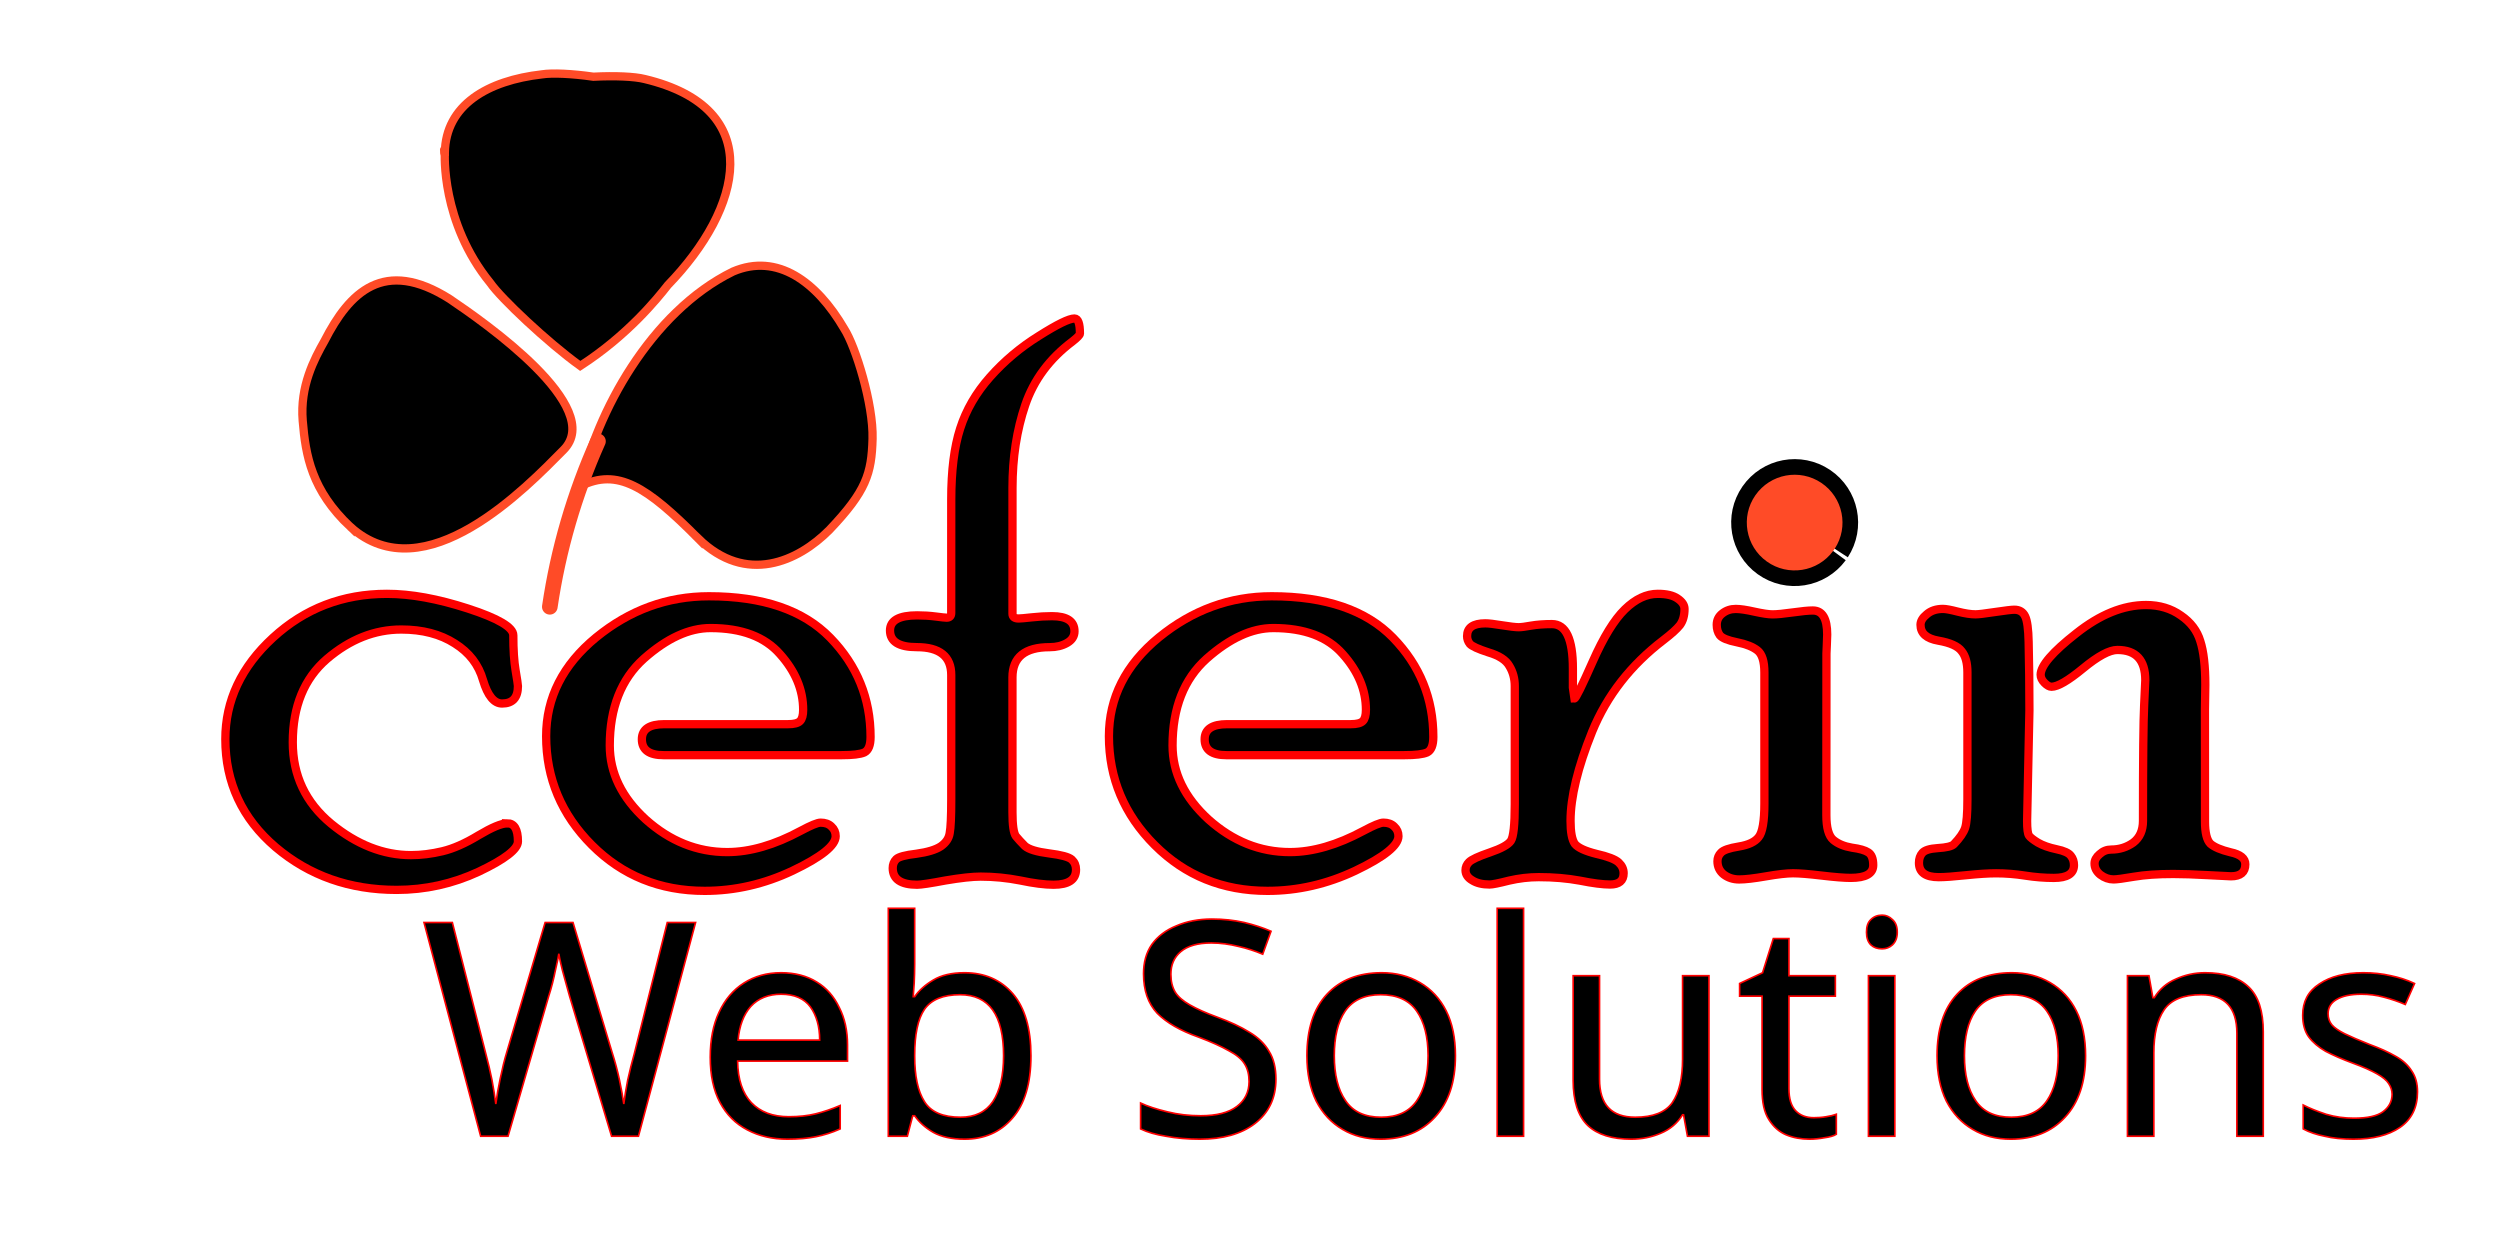
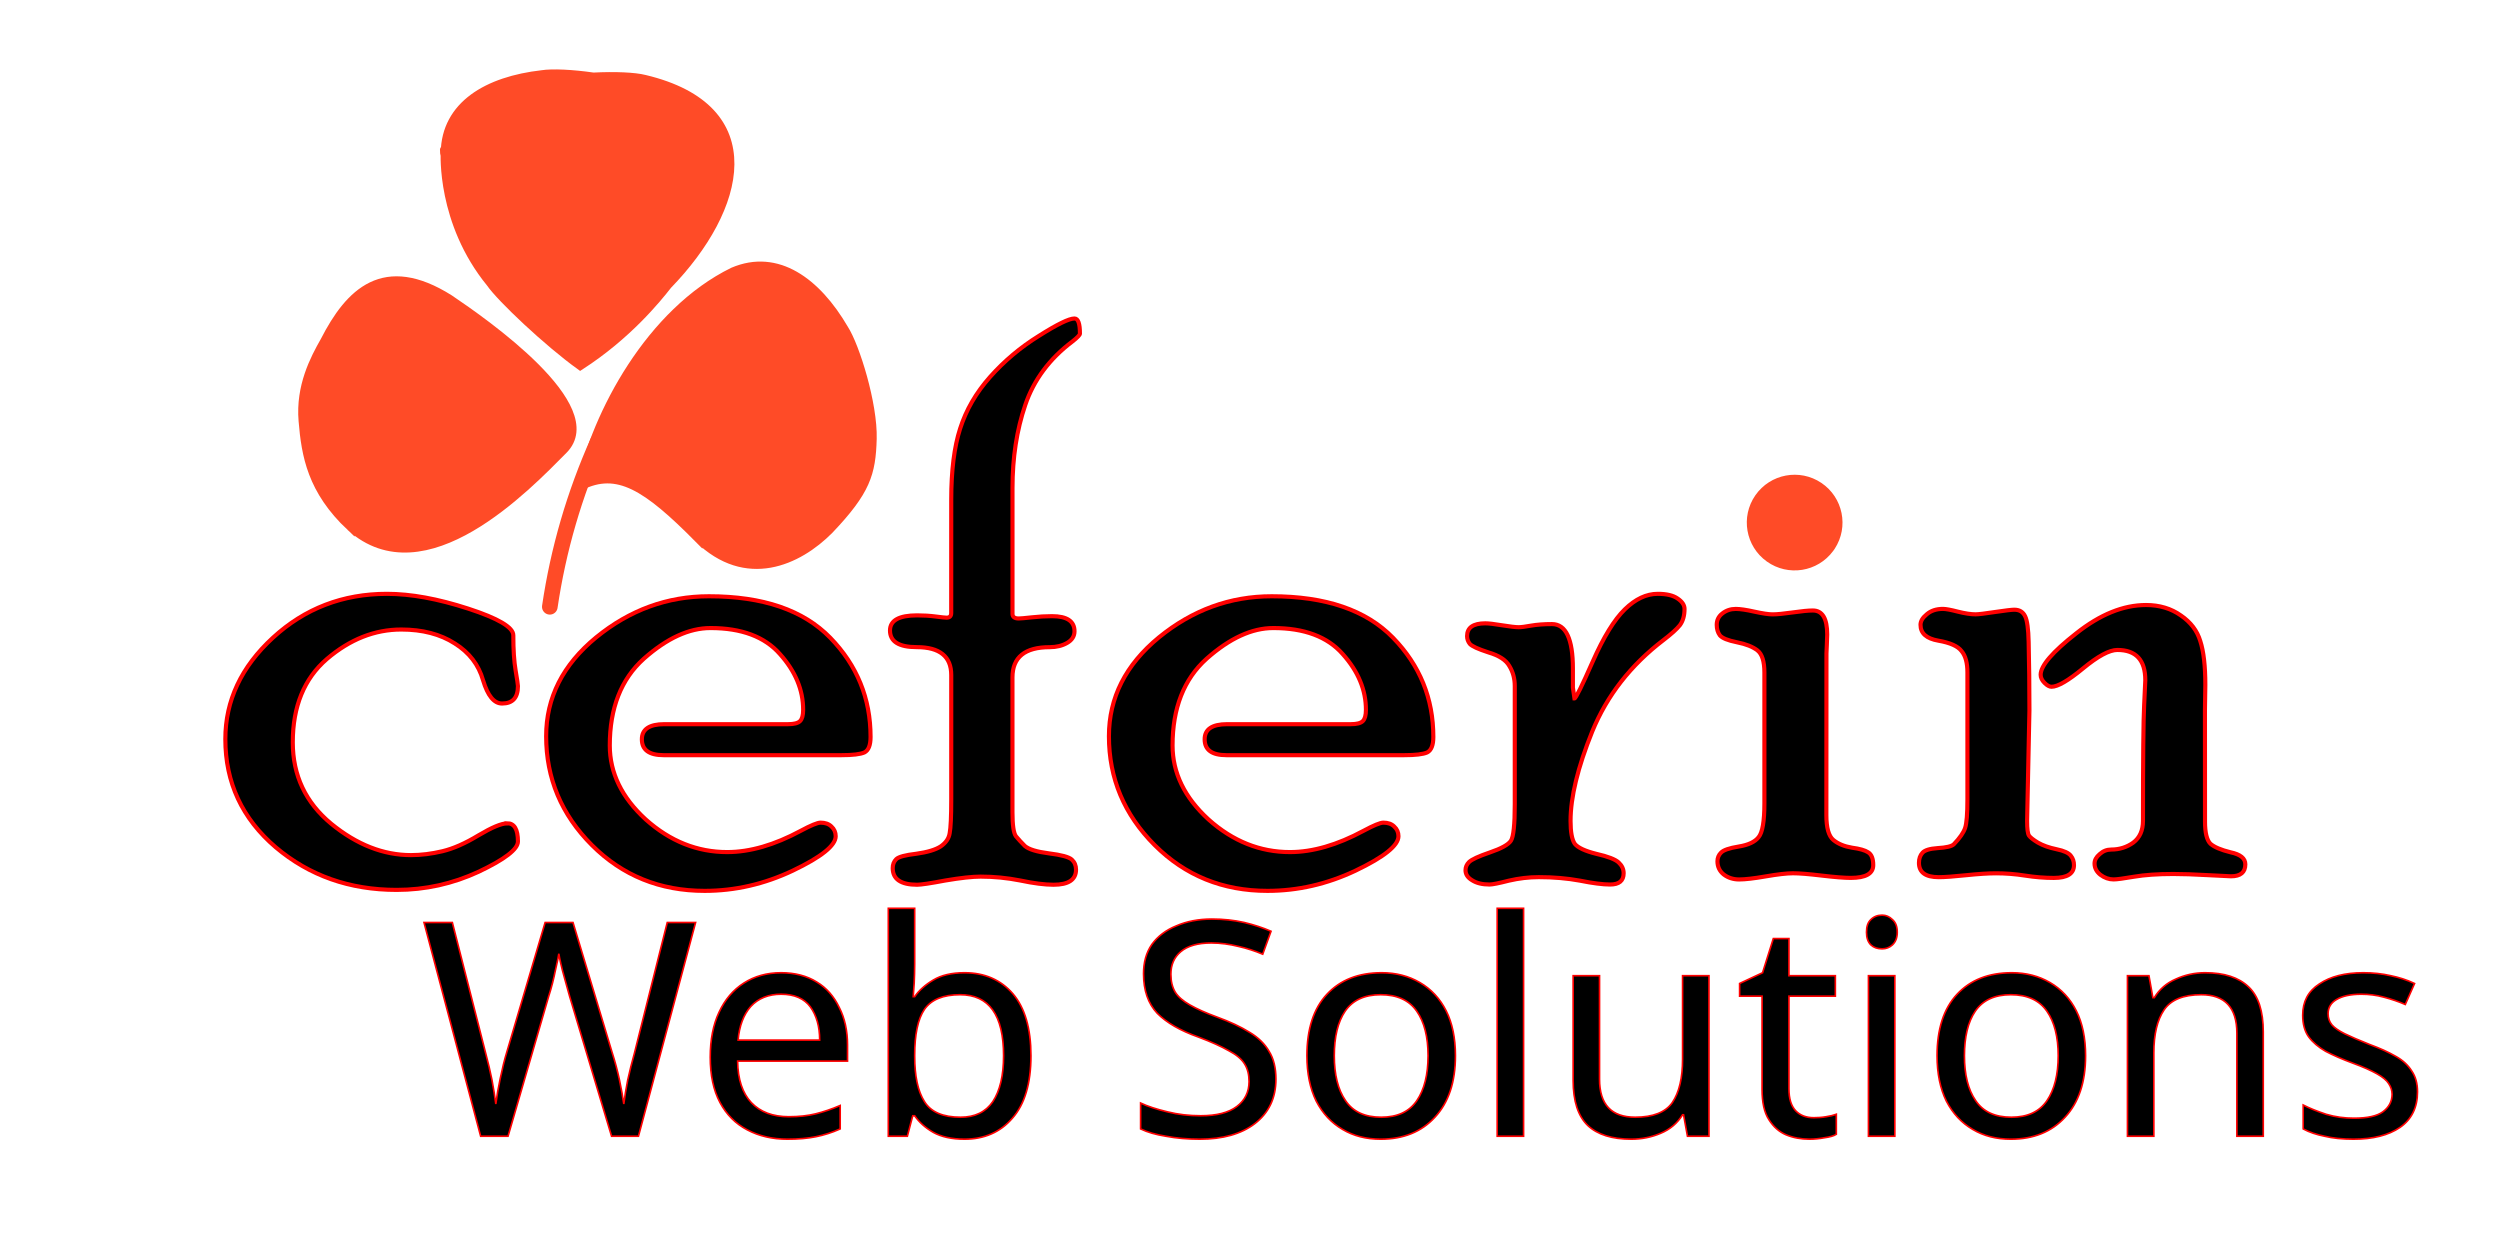
<svg xmlns="http://www.w3.org/2000/svg" id="svg40" viewBox="0 0 80 40" version="1.1" height="40mm" width="80mm">
  <defs id="defs44" />
  <text transform="scale(1.00041,0.9995901)" x="13.452" y="36.375" font-family="'Poor Richard'" font-size="24px" letter-spacing="0px" stroke-width="0.37" word-spacing="0px" style="line-height:1.25;font-variant-ligatures:normal;font-variant-caps:normal;font-variant-numeric:normal;font-feature-settings:normal;fill:#000000;stroke:#ff0000;fill-opacity:1;stroke-width:0.053;stroke-miterlimit:4;stroke-dasharray:none;" xml:space="preserve" id="text6">
    <tspan style="fill:#000000;stroke:#ff0000;fill-opacity:1;stroke-width:0.053;stroke-miterlimit:4;stroke-dasharray:none;" x="13.452" y="36.375" fill="#ff4b27" font-size="9.6px" stroke-width="0.37" id="tspan4">Web Solutions</tspan>
  </text>
-   <g transform="matrix(0.99999,0,0,0.99999,0.5661,-243.1537)" stroke-width="0.265" style="font-variant-ligatures:normal;font-variant-caps:normal;font-variant-numeric:normal;font-feature-settings:normal;fill:#000000;stroke:#ff0000" aria-label="ceferin" id="g22">
-     <path d="m 15.661,269.5 q 0.347,0 0.347,0.583 0,0.372 -1.253,0.967 -1.253,0.583 -2.629,0.583 -2.257,0 -3.869,-1.364 -1.612,-1.377 -1.612,-3.46 0,-1.848 1.526,-3.249 1.526,-1.401 3.646,-1.401 1.141,0 2.592,0.471 1.451,0.471 1.451,0.856 0,0.695 0.074,1.129 0.074,0.434 0.074,0.496 0,0.558 -0.508,0.558 -0.384,0 -0.608,-0.744 -0.211,-0.744 -0.905,-1.178 -0.695,-0.446 -1.712,-0.446 -1.277,0 -2.381,0.943 -1.091,0.943 -1.091,2.667 0,1.587 1.228,2.604 1.228,1.005 2.555,1.005 0.484,0 1.005,-0.124 0.521,-0.124 1.153,-0.508 0.645,-0.384 0.918,-0.384 z" style="font-variant-ligatures:normal;font-variant-caps:normal;font-variant-numeric:normal;font-feature-settings:normal;fill:#000000;stroke:#ff0000" id="path8" />
-     <path d="m 24.652,266.33 q 0.285,0 0.384,-0.099 0.099,-0.099 0.099,-0.36 0,-0.955 -0.744,-1.786 -0.732,-0.831 -2.22,-0.831 -1.029,0 -2.133,0.98 -1.091,0.98 -1.091,2.778 0,1.315 1.153,2.369 1.166,1.042 2.604,1.042 1.091,0 2.356,-0.682 0.484,-0.26 0.633,-0.26 0.223,0 0.347,0.124 0.136,0.124 0.136,0.31 0,0.446 -1.377,1.104 -1.364,0.645 -2.815,0.645 -2.146,0 -3.609,-1.464 -1.464,-1.464 -1.464,-3.485 0,-1.848 1.6,-3.163 1.612,-1.315 3.609,-1.315 2.592,0 3.882,1.327 1.29,1.327 1.29,3.175 0,0.397 -0.198,0.496 -0.198,0.087 -0.732,0.087 h -5.693 q -0.695,0 -0.695,-0.508 0,-0.484 0.719,-0.484 z" style="font-variant-ligatures:normal;font-variant-caps:normal;font-variant-numeric:normal;font-feature-settings:normal;fill:#000000;stroke:#ff0000" id="path10" />
-     <path d="m 29.874,259.14 q 0,-1.389 0.285,-2.27 0.285,-0.893 0.955,-1.649 0.682,-0.769 1.563,-1.315 0.881,-0.558 1.141,-0.558 0.174,0 0.174,0.484 0,0.062 -0.236,0.248 -1.104,0.831 -1.513,2.034 -0.409,1.203 -0.409,2.654 v 4.031 q 0,0.149 0.198,0.149 0.087,0 0.422,-0.037 0.335,-0.037 0.645,-0.037 0.719,0 0.719,0.484 0,0.236 -0.236,0.372 -0.236,0.136 -0.558,0.136 -1.191,0 -1.191,0.967 v 4.316 q 0,0.62 0.112,0.769 0.112,0.136 0.285,0.31 0.186,0.161 0.769,0.236 0.595,0.074 0.732,0.198 0.136,0.124 0.136,0.322 0,0.484 -0.719,0.484 -0.422,0 -1.067,-0.136 -0.633,-0.124 -1.265,-0.124 -0.397,0 -1.129,0.124 -0.719,0.136 -0.905,0.136 -0.781,0 -0.781,-0.533 0,-0.174 0.112,-0.285 0.112,-0.112 0.645,-0.174 0.533,-0.074 0.781,-0.236 0.248,-0.174 0.285,-0.422 0.05,-0.26 0.05,-1.079 v -3.981 q 0,-0.893 -1.104,-0.893 -0.856,0 -0.856,-0.533 0,-0.484 0.868,-0.484 0.31,0 0.595,0.037 0.285,0.037 0.347,0.037 0.149,0 0.149,-0.149 z" style="font-variant-ligatures:normal;font-variant-caps:normal;font-variant-numeric:normal;font-feature-settings:normal;fill:#000000;stroke:#ff0000" id="path12" />
-     <path d="m 42.661,266.33 q 0.285,0 0.384,-0.099 0.099,-0.099 0.099,-0.36 0,-0.955 -0.744,-1.786 -0.732,-0.831 -2.22,-0.831 -1.029,0 -2.133,0.98 -1.091,0.98 -1.091,2.778 0,1.315 1.153,2.369 1.166,1.042 2.604,1.042 1.091,0 2.356,-0.682 0.484,-0.26 0.633,-0.26 0.223,0 0.347,0.124 0.136,0.124 0.136,0.31 0,0.446 -1.377,1.104 -1.364,0.645 -2.815,0.645 -2.146,0 -3.609,-1.464 -1.464,-1.464 -1.464,-3.485 0,-1.848 1.6,-3.163 1.612,-1.315 3.609,-1.315 2.592,0 3.882,1.327 1.29,1.327 1.29,3.175 0,0.397 -0.198,0.496 -0.198,0.087 -0.732,0.087 h -5.693 q -0.695,0 -0.695,-0.508 0,-0.484 0.719,-0.484 z" style="font-variant-ligatures:normal;font-variant-caps:normal;font-variant-numeric:normal;font-feature-settings:normal;fill:#000000;stroke:#ff0000" id="path14" />
-     <path d="m 49.767,265.16 0.05,0.347 q 0.062,0 0.583,-1.178 0.521,-1.178 1.029,-1.674 0.508,-0.496 1.054,-0.496 0.422,0 0.633,0.149 0.223,0.149 0.223,0.335 0,0.322 -0.149,0.521 -0.149,0.186 -0.521,0.471 -1.575,1.203 -2.282,2.927 -0.695,1.724 -0.695,2.865 0,0.533 0.136,0.732 0.149,0.186 0.695,0.322 0.546,0.124 0.707,0.273 0.161,0.149 0.161,0.347 0,0.36 -0.434,0.36 -0.347,0 -0.967,-0.124 -0.608,-0.112 -1.315,-0.112 -0.471,0 -0.955,0.112 -0.484,0.124 -0.62,0.124 -0.347,0 -0.558,-0.136 -0.211,-0.124 -0.211,-0.322 0,-0.149 0.112,-0.26 0.124,-0.124 0.67,-0.31 0.546,-0.186 0.67,-0.372 0.124,-0.186 0.124,-1.166 v -3.783 q 0,-0.36 -0.174,-0.645 -0.161,-0.285 -0.67,-0.434 -0.496,-0.161 -0.595,-0.273 -0.087,-0.112 -0.087,-0.248 0,-0.409 0.583,-0.409 0.161,0 0.533,0.062 0.384,0.062 0.533,0.062 0.124,0 0.397,-0.05 0.285,-0.05 0.67,-0.05 0.67,0 0.67,1.426 z" style="font-variant-ligatures:normal;font-variant-caps:normal;font-variant-numeric:normal;font-feature-settings:normal;fill:#000000;stroke:#ff0000" id="path16" />
-     <path d="m 56.886,258.45 q 0.571,0 0.98,0.422 0.422,0.409 0.422,0.98 0,0.508 -0.409,0.868 -0.409,0.347 -0.967,0.347 -0.558,0 -0.967,-0.384 -0.397,-0.397 -0.397,-0.943 0,-0.521 0.397,-0.905 Q 56.353,258.45 56.886,258.45 Z m 0.992,10.79 q 0,0.608 0.223,0.794 0.223,0.186 0.595,0.248 0.372,0.05 0.521,0.149 0.161,0.099 0.161,0.409 0,0.409 -0.719,0.409 -0.31,0 -0.93,-0.074 -0.62,-0.074 -0.918,-0.074 -0.298,0 -0.868,0.099 -0.571,0.099 -0.856,0.099 -0.285,0 -0.496,-0.161 -0.198,-0.161 -0.198,-0.422 0,-0.161 0.112,-0.273 0.112,-0.124 0.571,-0.198 0.459,-0.074 0.633,-0.298 0.186,-0.223 0.186,-1.079 v -4.192 q 0,-0.533 -0.223,-0.707 -0.223,-0.174 -0.657,-0.26 -0.434,-0.087 -0.546,-0.223 -0.099,-0.136 -0.099,-0.335 0,-0.223 0.174,-0.36 0.186,-0.149 0.434,-0.149 0.211,0 0.595,0.087 0.397,0.087 0.583,0.087 0.211,0 0.645,-0.062 0.434,-0.062 0.645,-0.062 0.459,0 0.459,0.769 0,0.124 -0.012,0.335 -0.012,0.198 -0.012,0.273 z" style="font-variant-ligatures:normal;font-variant-caps:normal;font-variant-numeric:normal;font-feature-settings:normal;fill:#000000;stroke:#ff0000" id="path18" />
-     <path d="m 69.995,269.45 q 0,0.533 0.174,0.707 0.186,0.161 0.645,0.273 0.471,0.099 0.471,0.384 0,0.384 -0.459,0.384 -0.087,0 -0.744,-0.037 -0.657,-0.037 -1.104,-0.037 -0.744,0 -1.253,0.087 -0.508,0.087 -0.657,0.087 -0.223,0 -0.422,-0.149 -0.186,-0.149 -0.186,-0.36 0,-0.161 0.161,-0.298 0.161,-0.149 0.372,-0.149 0.397,0 0.707,-0.223 0.31,-0.236 0.31,-0.695 0,-2.989 0.037,-3.696 0.037,-0.719 0.037,-0.806 0,-0.967 -0.893,-0.967 -0.384,0 -1.104,0.595 -0.707,0.583 -1.005,0.583 -0.099,0 -0.223,-0.124 -0.124,-0.124 -0.124,-0.26 0,-0.434 1.141,-1.327 1.141,-0.905 2.232,-0.905 0.645,0 1.116,0.335 0.471,0.322 0.62,0.819 0.161,0.496 0.161,1.401 l -0.012,0.794 z m -7.603,-4.775 q 0,-0.459 -0.186,-0.682 -0.174,-0.236 -0.744,-0.335 -0.571,-0.099 -0.571,-0.508 0,-0.174 0.198,-0.335 0.198,-0.174 0.521,-0.174 0.136,0 0.471,0.087 0.347,0.087 0.571,0.087 0.136,0 0.62,-0.074 0.496,-0.074 0.62,-0.074 0.248,0 0.347,0.211 0.099,0.198 0.112,0.819 0.025,1.029 0.025,2.195 l -0.074,3.535 q 0,0.384 0.062,0.471 0.062,0.087 0.285,0.223 0.236,0.136 0.595,0.211 0.36,0.074 0.459,0.211 0.099,0.124 0.099,0.298 0,0.409 -0.645,0.409 -0.446,0 -0.918,-0.074 -0.471,-0.074 -0.93,-0.074 -0.372,0 -0.967,0.062 -0.583,0.062 -0.868,0.062 -0.633,0 -0.633,-0.459 0,-0.198 0.112,-0.322 0.112,-0.124 0.484,-0.149 0.422,-0.025 0.521,-0.124 0.285,-0.298 0.36,-0.521 0.074,-0.223 0.074,-0.918 z" style="font-variant-ligatures:normal;font-variant-caps:normal;font-variant-numeric:normal;font-feature-settings:normal;fill:#000000;stroke:#ff0000" id="path20" />
+   <g transform="matrix(0.99999,0,0,0.99999,0.5661,-243.1537)" stroke-width="0.265" style="font-variant-ligatures:normal;font-variant-caps:normal;font-variant-numeric:normal;font-feature-settings:normal;fill:#000000;stroke:#ff0000;stroke-width:0.132;stroke-miterlimit:4;stroke-dasharray:none" aria-label="ceferin" id="g22">
+     <path d="m 15.661,269.5 q 0.347,0 0.347,0.583 0,0.372 -1.253,0.967 -1.253,0.583 -2.629,0.583 -2.257,0 -3.869,-1.364 -1.612,-1.377 -1.612,-3.46 0,-1.848 1.526,-3.249 1.526,-1.401 3.646,-1.401 1.141,0 2.592,0.471 1.451,0.471 1.451,0.856 0,0.695 0.074,1.129 0.074,0.434 0.074,0.496 0,0.558 -0.508,0.558 -0.384,0 -0.608,-0.744 -0.211,-0.744 -0.905,-1.178 -0.695,-0.446 -1.712,-0.446 -1.277,0 -2.381,0.943 -1.091,0.943 -1.091,2.667 0,1.587 1.228,2.604 1.228,1.005 2.555,1.005 0.484,0 1.005,-0.124 0.521,-0.124 1.153,-0.508 0.645,-0.384 0.918,-0.384 z" style="font-variant-ligatures:normal;font-variant-caps:normal;font-variant-numeric:normal;font-feature-settings:normal;fill:#000000;stroke:#ff0000;stroke-width:0.132;stroke-miterlimit:4;stroke-dasharray:none" id="path8" />
+     <path d="m 24.652,266.33 q 0.285,0 0.384,-0.099 0.099,-0.099 0.099,-0.36 0,-0.955 -0.744,-1.786 -0.732,-0.831 -2.22,-0.831 -1.029,0 -2.133,0.98 -1.091,0.98 -1.091,2.778 0,1.315 1.153,2.369 1.166,1.042 2.604,1.042 1.091,0 2.356,-0.682 0.484,-0.26 0.633,-0.26 0.223,0 0.347,0.124 0.136,0.124 0.136,0.31 0,0.446 -1.377,1.104 -1.364,0.645 -2.815,0.645 -2.146,0 -3.609,-1.464 -1.464,-1.464 -1.464,-3.485 0,-1.848 1.6,-3.163 1.612,-1.315 3.609,-1.315 2.592,0 3.882,1.327 1.29,1.327 1.29,3.175 0,0.397 -0.198,0.496 -0.198,0.087 -0.732,0.087 h -5.693 q -0.695,0 -0.695,-0.508 0,-0.484 0.719,-0.484 z" style="font-variant-ligatures:normal;font-variant-caps:normal;font-variant-numeric:normal;font-feature-settings:normal;fill:#000000;stroke:#ff0000;stroke-width:0.132;stroke-miterlimit:4;stroke-dasharray:none" id="path10" />
+     <path d="m 29.874,259.14 q 0,-1.389 0.285,-2.27 0.285,-0.893 0.955,-1.649 0.682,-0.769 1.563,-1.315 0.881,-0.558 1.141,-0.558 0.174,0 0.174,0.484 0,0.062 -0.236,0.248 -1.104,0.831 -1.513,2.034 -0.409,1.203 -0.409,2.654 v 4.031 q 0,0.149 0.198,0.149 0.087,0 0.422,-0.037 0.335,-0.037 0.645,-0.037 0.719,0 0.719,0.484 0,0.236 -0.236,0.372 -0.236,0.136 -0.558,0.136 -1.191,0 -1.191,0.967 v 4.316 q 0,0.62 0.112,0.769 0.112,0.136 0.285,0.31 0.186,0.161 0.769,0.236 0.595,0.074 0.732,0.198 0.136,0.124 0.136,0.322 0,0.484 -0.719,0.484 -0.422,0 -1.067,-0.136 -0.633,-0.124 -1.265,-0.124 -0.397,0 -1.129,0.124 -0.719,0.136 -0.905,0.136 -0.781,0 -0.781,-0.533 0,-0.174 0.112,-0.285 0.112,-0.112 0.645,-0.174 0.533,-0.074 0.781,-0.236 0.248,-0.174 0.285,-0.422 0.05,-0.26 0.05,-1.079 v -3.981 q 0,-0.893 -1.104,-0.893 -0.856,0 -0.856,-0.533 0,-0.484 0.868,-0.484 0.31,0 0.595,0.037 0.285,0.037 0.347,0.037 0.149,0 0.149,-0.149 z" style="font-variant-ligatures:normal;font-variant-caps:normal;font-variant-numeric:normal;font-feature-settings:normal;fill:#000000;stroke:#ff0000;stroke-width:0.132;stroke-miterlimit:4;stroke-dasharray:none" id="path12" />
+     <path d="m 42.661,266.33 q 0.285,0 0.384,-0.099 0.099,-0.099 0.099,-0.36 0,-0.955 -0.744,-1.786 -0.732,-0.831 -2.22,-0.831 -1.029,0 -2.133,0.98 -1.091,0.98 -1.091,2.778 0,1.315 1.153,2.369 1.166,1.042 2.604,1.042 1.091,0 2.356,-0.682 0.484,-0.26 0.633,-0.26 0.223,0 0.347,0.124 0.136,0.124 0.136,0.31 0,0.446 -1.377,1.104 -1.364,0.645 -2.815,0.645 -2.146,0 -3.609,-1.464 -1.464,-1.464 -1.464,-3.485 0,-1.848 1.6,-3.163 1.612,-1.315 3.609,-1.315 2.592,0 3.882,1.327 1.29,1.327 1.29,3.175 0,0.397 -0.198,0.496 -0.198,0.087 -0.732,0.087 h -5.693 q -0.695,0 -0.695,-0.508 0,-0.484 0.719,-0.484 z" style="font-variant-ligatures:normal;font-variant-caps:normal;font-variant-numeric:normal;font-feature-settings:normal;fill:#000000;stroke:#ff0000;stroke-width:0.132;stroke-miterlimit:4;stroke-dasharray:none" id="path14" />
+     <path d="m 49.767,265.16 0.05,0.347 q 0.062,0 0.583,-1.178 0.521,-1.178 1.029,-1.674 0.508,-0.496 1.054,-0.496 0.422,0 0.633,0.149 0.223,0.149 0.223,0.335 0,0.322 -0.149,0.521 -0.149,0.186 -0.521,0.471 -1.575,1.203 -2.282,2.927 -0.695,1.724 -0.695,2.865 0,0.533 0.136,0.732 0.149,0.186 0.695,0.322 0.546,0.124 0.707,0.273 0.161,0.149 0.161,0.347 0,0.36 -0.434,0.36 -0.347,0 -0.967,-0.124 -0.608,-0.112 -1.315,-0.112 -0.471,0 -0.955,0.112 -0.484,0.124 -0.62,0.124 -0.347,0 -0.558,-0.136 -0.211,-0.124 -0.211,-0.322 0,-0.149 0.112,-0.26 0.124,-0.124 0.67,-0.31 0.546,-0.186 0.67,-0.372 0.124,-0.186 0.124,-1.166 v -3.783 q 0,-0.36 -0.174,-0.645 -0.161,-0.285 -0.67,-0.434 -0.496,-0.161 -0.595,-0.273 -0.087,-0.112 -0.087,-0.248 0,-0.409 0.583,-0.409 0.161,0 0.533,0.062 0.384,0.062 0.533,0.062 0.124,0 0.397,-0.05 0.285,-0.05 0.67,-0.05 0.67,0 0.67,1.426 z" style="font-variant-ligatures:normal;font-variant-caps:normal;font-variant-numeric:normal;font-feature-settings:normal;fill:#000000;stroke:#ff0000;stroke-width:0.132;stroke-miterlimit:4;stroke-dasharray:none" id="path16" />
+     <path d="m 56.886,258.45 q 0.571,0 0.98,0.422 0.422,0.409 0.422,0.98 0,0.508 -0.409,0.868 -0.409,0.347 -0.967,0.347 -0.558,0 -0.967,-0.384 -0.397,-0.397 -0.397,-0.943 0,-0.521 0.397,-0.905 Q 56.353,258.45 56.886,258.45 Z m 0.992,10.79 q 0,0.608 0.223,0.794 0.223,0.186 0.595,0.248 0.372,0.05 0.521,0.149 0.161,0.099 0.161,0.409 0,0.409 -0.719,0.409 -0.31,0 -0.93,-0.074 -0.62,-0.074 -0.918,-0.074 -0.298,0 -0.868,0.099 -0.571,0.099 -0.856,0.099 -0.285,0 -0.496,-0.161 -0.198,-0.161 -0.198,-0.422 0,-0.161 0.112,-0.273 0.112,-0.124 0.571,-0.198 0.459,-0.074 0.633,-0.298 0.186,-0.223 0.186,-1.079 v -4.192 q 0,-0.533 -0.223,-0.707 -0.223,-0.174 -0.657,-0.26 -0.434,-0.087 -0.546,-0.223 -0.099,-0.136 -0.099,-0.335 0,-0.223 0.174,-0.36 0.186,-0.149 0.434,-0.149 0.211,0 0.595,0.087 0.397,0.087 0.583,0.087 0.211,0 0.645,-0.062 0.434,-0.062 0.645,-0.062 0.459,0 0.459,0.769 0,0.124 -0.012,0.335 -0.012,0.198 -0.012,0.273 z" style="font-variant-ligatures:normal;font-variant-caps:normal;font-variant-numeric:normal;font-feature-settings:normal;fill:#000000;stroke:#ff0000;stroke-width:0.132;stroke-miterlimit:4;stroke-dasharray:none" id="path18" />
+     <path d="m 69.995,269.45 q 0,0.533 0.174,0.707 0.186,0.161 0.645,0.273 0.471,0.099 0.471,0.384 0,0.384 -0.459,0.384 -0.087,0 -0.744,-0.037 -0.657,-0.037 -1.104,-0.037 -0.744,0 -1.253,0.087 -0.508,0.087 -0.657,0.087 -0.223,0 -0.422,-0.149 -0.186,-0.149 -0.186,-0.36 0,-0.161 0.161,-0.298 0.161,-0.149 0.372,-0.149 0.397,0 0.707,-0.223 0.31,-0.236 0.31,-0.695 0,-2.989 0.037,-3.696 0.037,-0.719 0.037,-0.806 0,-0.967 -0.893,-0.967 -0.384,0 -1.104,0.595 -0.707,0.583 -1.005,0.583 -0.099,0 -0.223,-0.124 -0.124,-0.124 -0.124,-0.26 0,-0.434 1.141,-1.327 1.141,-0.905 2.232,-0.905 0.645,0 1.116,0.335 0.471,0.322 0.62,0.819 0.161,0.496 0.161,1.401 l -0.012,0.794 z m -7.603,-4.775 q 0,-0.459 -0.186,-0.682 -0.174,-0.236 -0.744,-0.335 -0.571,-0.099 -0.571,-0.508 0,-0.174 0.198,-0.335 0.198,-0.174 0.521,-0.174 0.136,0 0.471,0.087 0.347,0.087 0.571,0.087 0.136,0 0.62,-0.074 0.496,-0.074 0.62,-0.074 0.248,0 0.347,0.211 0.099,0.198 0.112,0.819 0.025,1.029 0.025,2.195 l -0.074,3.535 q 0,0.384 0.062,0.471 0.062,0.087 0.285,0.223 0.236,0.136 0.595,0.211 0.36,0.074 0.459,0.211 0.099,0.124 0.099,0.298 0,0.409 -0.645,0.409 -0.446,0 -0.918,-0.074 -0.471,-0.074 -0.93,-0.074 -0.372,0 -0.967,0.062 -0.583,0.062 -0.868,0.062 -0.633,0 -0.633,-0.459 0,-0.198 0.112,-0.322 0.112,-0.124 0.484,-0.149 0.422,-0.025 0.521,-0.124 0.285,-0.298 0.36,-0.521 0.074,-0.223 0.074,-0.918 z" style="font-variant-ligatures:normal;font-variant-caps:normal;font-variant-numeric:normal;font-feature-settings:normal;fill:#000000;stroke:#ff0000;stroke-width:0.132;stroke-miterlimit:4;stroke-dasharray:none" id="path20" />
  </g>
-   <path d="m 58.661,17.631 a 1.531,1.531 0 0 1 -2.123,0.337 1.531,1.531 0 0 1 -0.367,-2.118 1.531,1.531 0 0 1 2.113,-0.397 1.531,1.531 0 0 1 0.427,2.107" fill-rule="evenodd" stroke-width="1" style="fill:#ff4b27;paint-order:stroke fill markers;stroke:#000000" id="path24" />
-   <g transform="matrix(0.99999,0,0,0.99999,0.5661,-243.1537)" stroke="#ff4b27" id="g36" style="fill:#000000">
-     <g style="fill:#000000" stroke-width="0.265px" id="g32">
-       <path style="fill:#000000" d="m 21.78,260.39 c 1.531,1.494 3.192,0.735 4.196,-0.278 1.181,-1.243 1.349,-1.801 1.38,-2.911 0.031,-1.11 -0.545,-2.964 -0.907,-3.524 -0.883,-1.512 -2.145,-2.432 -3.555,-1.833 -2.654,1.297 -4.387,4.555 -4.88,6.87 1.177,-0.587 2.107,0.003 3.766,1.677 z" id="path26" />
-       <path style="fill:#000000" d="m 10.649,260.02 c -1.249,-1.175 -1.436,-2.289 -1.528,-3.396 -0.093,-1.106 0.367,-1.979 0.697,-2.559 0.797,-1.559 1.9,-2.671 4.003,-1.344 1.113,0.75 5.001,3.464 3.648,4.83 -1.189,1.202 -4.447,4.599 -6.82,2.468 z" id="path28" />
-       <path style="fill:#000000" d="m 14.581,246.29 c -0.558,0.412 -0.901,0.99 -0.912,1.756 0.013,0.334 -0.065,-0.331 0,0 0,0 -0.136,2.217 1.456,4.167 0.336,0.487 1.828,1.897 2.877,2.653 1.51,-0.974 2.457,-2.143 2.805,-2.588 2.375,-2.451 3.195,-5.655 -0.746,-6.594 -0.319,-0.081 -0.953,-0.109 -1.639,-0.073 -0.681,-0.099 -1.317,-0.127 -1.642,-0.076 -0.87,0.099 -1.643,0.344 -2.201,0.756 z" id="path30" />
+   <path d="m 58.661,17.631 a 1.531,1.531 0 0 1 -2.123,0.337 1.531,1.531 0 0 1 -0.367,-2.118 1.531,1.531 0 0 1 2.113,-0.397 1.531,1.531 0 0 1 0.427,2.107" fill-rule="evenodd" stroke-width="1" style="fill:#ff4b27;paint-order:stroke fill markers;stroke:none" id="path24" />
+   <g transform="matrix(0.99999,0,0,0.99999,0.5661,-243.1537)" stroke="#ff4b27" id="g36" style="fill:#ff4b27;fill-opacity:1">
+     <g style="fill:#ff4b27;fill-opacity:1" stroke-width="0.265px" id="g32">
+       <path style="fill:#ff4b27;fill-opacity:1" d="m 21.78,260.39 c 1.531,1.494 3.192,0.735 4.196,-0.278 1.181,-1.243 1.349,-1.801 1.38,-2.911 0.031,-1.11 -0.545,-2.964 -0.907,-3.524 -0.883,-1.512 -2.145,-2.432 -3.555,-1.833 -2.654,1.297 -4.387,4.555 -4.88,6.87 1.177,-0.587 2.107,0.003 3.766,1.677 z" id="path26" />
+       <path style="fill:#ff4b27;fill-opacity:1" d="m 10.649,260.02 c -1.249,-1.175 -1.436,-2.289 -1.528,-3.396 -0.093,-1.106 0.367,-1.979 0.697,-2.559 0.797,-1.559 1.9,-2.671 4.003,-1.344 1.113,0.75 5.001,3.464 3.648,4.83 -1.189,1.202 -4.447,4.599 -6.82,2.468 z" id="path28" />
+       <path style="fill:#ff4b27;fill-opacity:1" d="m 14.581,246.29 c -0.558,0.412 -0.901,0.99 -0.912,1.756 0.013,0.334 -0.065,-0.331 0,0 0,0 -0.136,2.217 1.456,4.167 0.336,0.487 1.828,1.897 2.877,2.653 1.51,-0.974 2.457,-2.143 2.805,-2.588 2.375,-2.451 3.195,-5.655 -0.746,-6.594 -0.319,-0.081 -0.953,-0.109 -1.639,-0.073 -0.681,-0.099 -1.317,-0.127 -1.642,-0.076 -0.87,0.099 -1.643,0.344 -2.201,0.756 z" id="path30" />
    </g>
-     <path transform="matrix(-0.91263,-0.40878,-0.40879,0.91263,0,0)" d="m -122.12,227.21 a 20.138,20.166 0 0 1 -0.758,5.462" fill-rule="evenodd" stroke-linecap="round" stroke-linejoin="round" stroke-width="0.5" style="paint-order:normal;fill:#000000" id="path34" />
+     <path transform="matrix(-0.91263,-0.40878,-0.40879,0.91263,0,0)" d="m -122.12,227.21 a 20.138,20.166 0 0 1 -0.758,5.462" fill-rule="evenodd" stroke-linecap="round" stroke-linejoin="round" stroke-width="0.5" style="paint-order:normal;fill:#ff4b27;fill-opacity:1" id="path34" />
  </g>
</svg>
